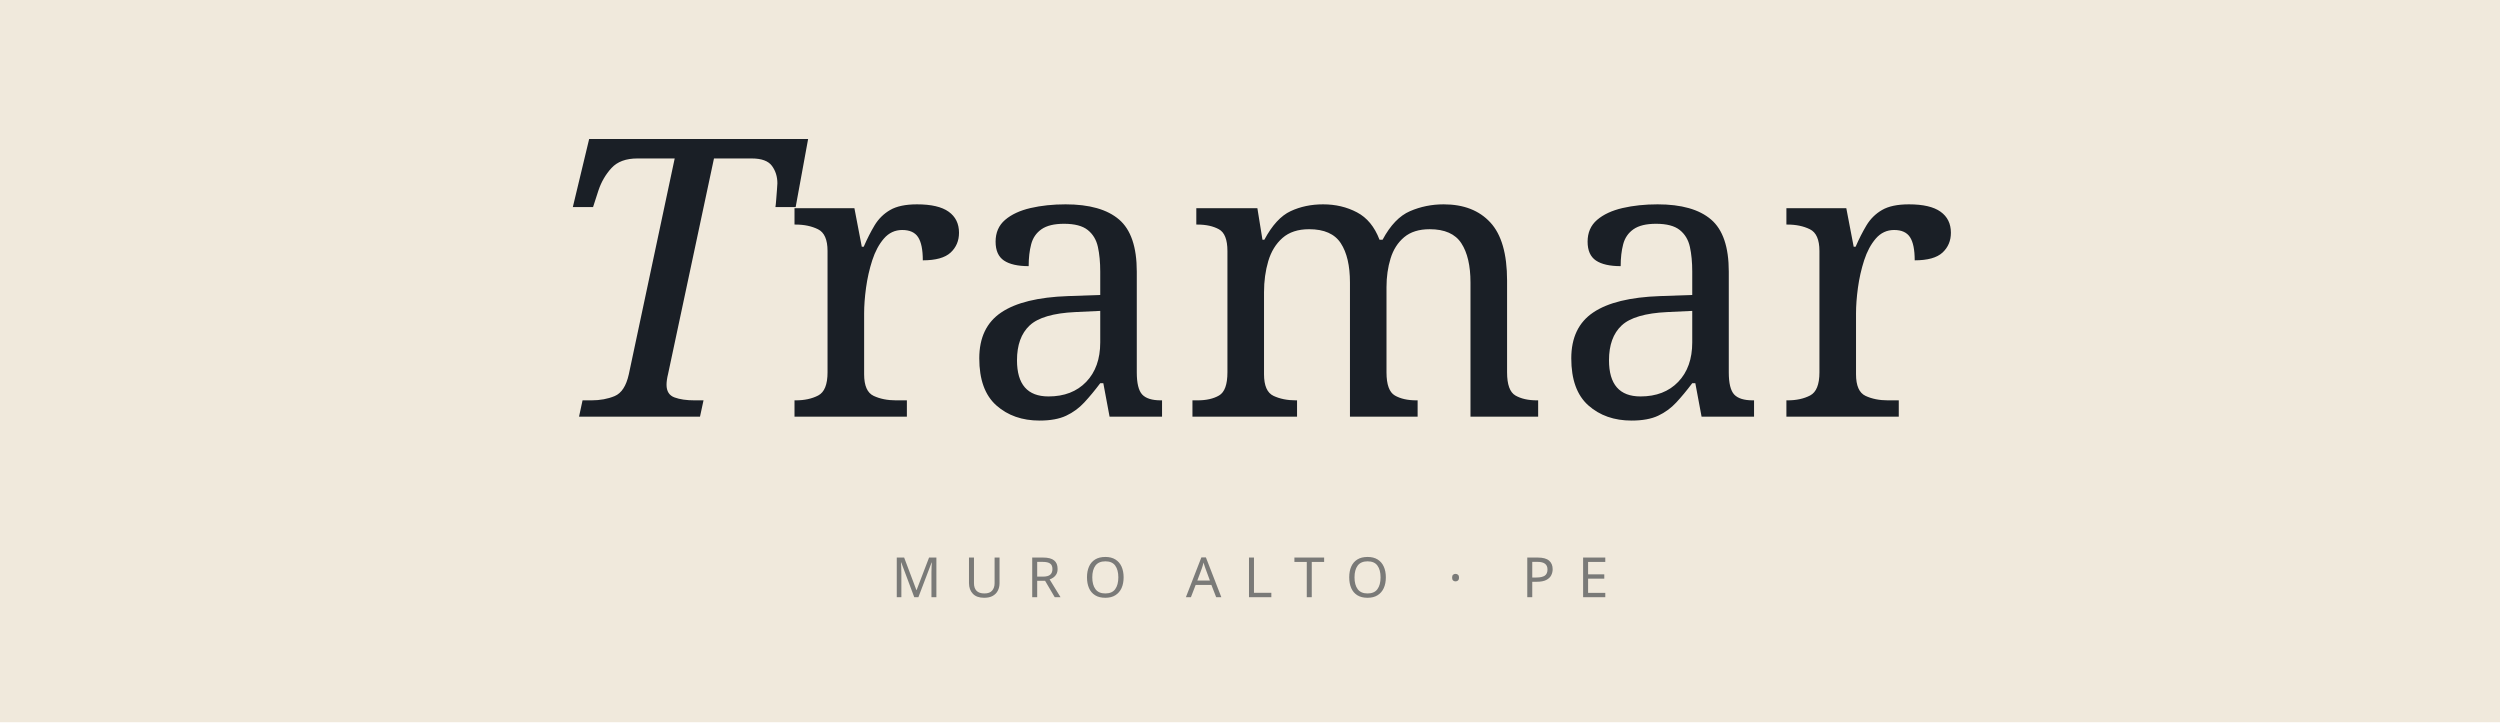
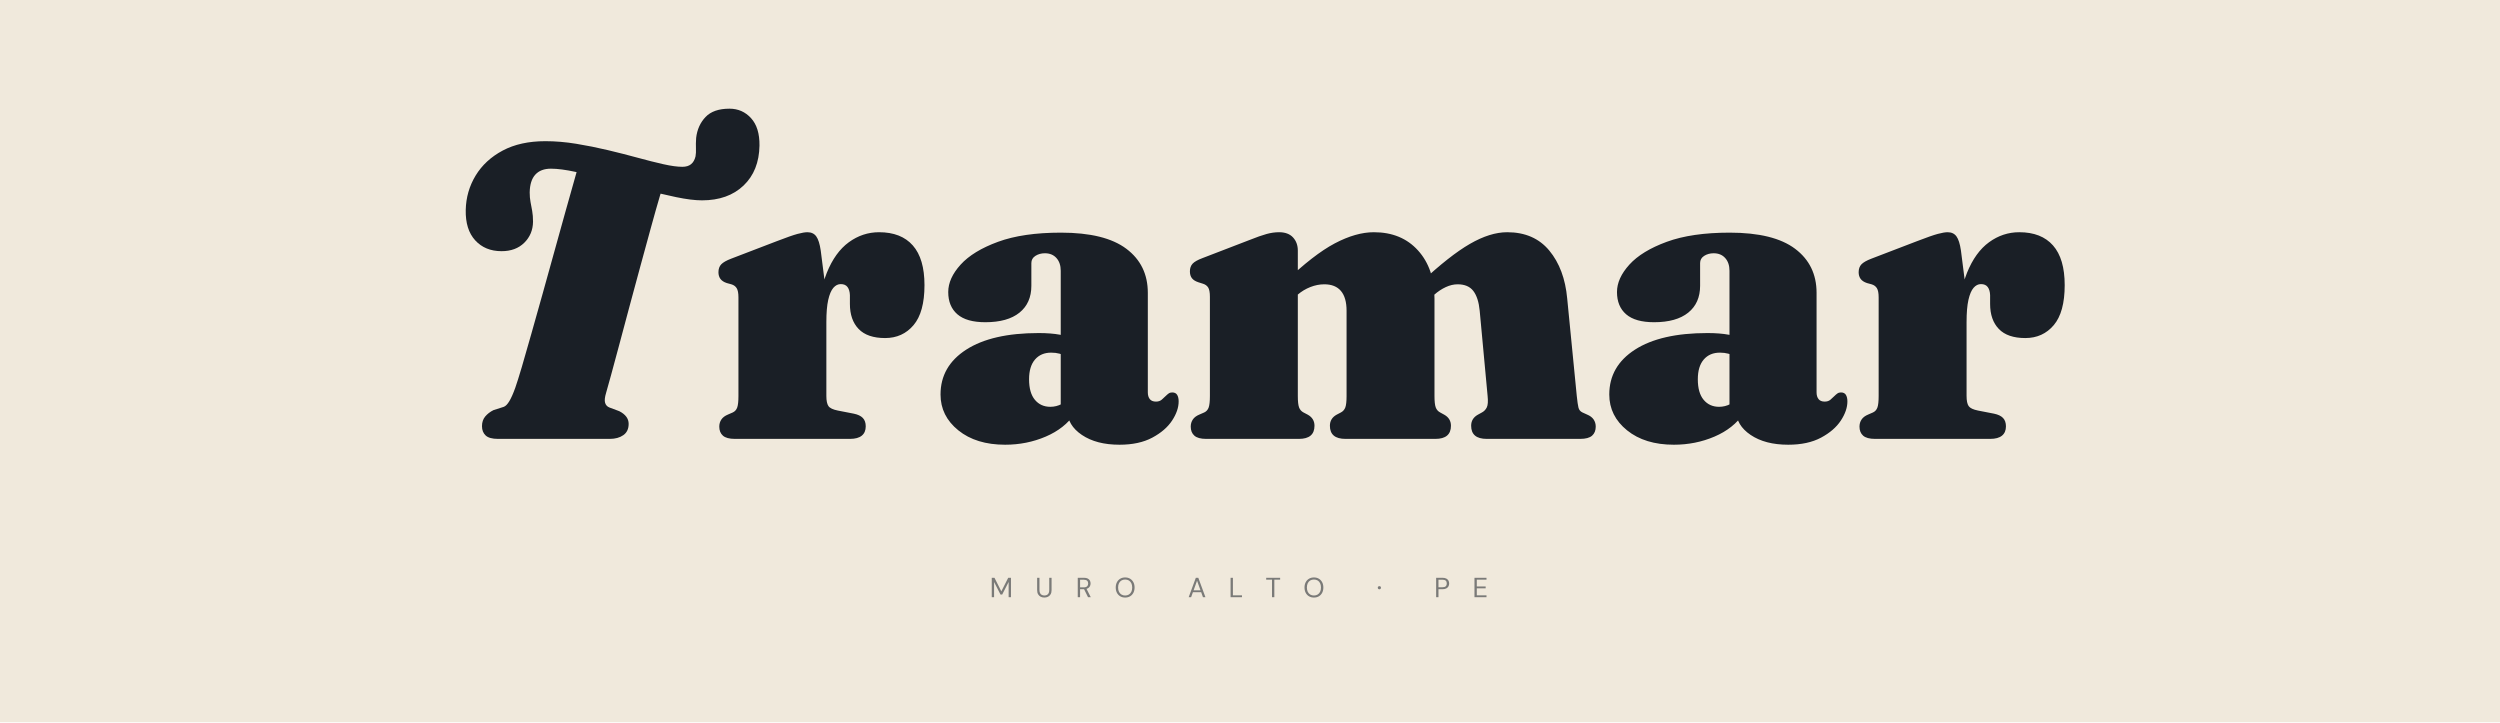
<svg xmlns="http://www.w3.org/2000/svg" viewBox="0 0 900 260" width="900" height="260">
  <rect width="900" height="260" fill="#F0E9DC" />
-   <text x="450" y="150" text-anchor="middle" font-family="Fraunces, Georgia, serif" font-weight="300" font-size="140" fill="#1A1F26" letter-spacing="1">
-     <tspan font-style="italic">T</tspan>ramar</text>
-   <text x="450" y="215" text-anchor="middle" font-family="DM Sans, system-ui, sans-serif" font-weight="300" font-size="20" letter-spacing="8" fill="#1A1F26" opacity="0.55">MURO ALTO · PE</text>
+   <g fill="#1A1F26">
+     <g transform="translate(154.99,158.00) scale(0.075)">
+       <path d="M551 -1429Q623 -1429 699.5 -1416.5Q776 -1404 851.5 -1386.0Q927 -1368 994.5 -1349.5Q1062 -1331 1117.5 -1318.5Q1173 -1306 1209 -1306Q1235 -1306 1250.5 -1318.5Q1266 -1331 1272 -1356Q1275 -1373 1274.0 -1394.5Q1273 -1416 1275 -1445Q1282 -1505 1320.0 -1545.0Q1358 -1585 1435 -1585Q1497 -1585 1538.5 -1539.5Q1580 -1494 1579 -1408Q1577 -1287 1502.5 -1216.0Q1428 -1145 1303 -1145Q1253 -1145 1178.5 -1160.5Q1104 -1176 1019.5 -1198.5Q935 -1221 851.5 -1243.5Q768 -1266 696.5 -1281.5Q625 -1297 578 -1297Q529 -1297 503.0 -1268.5Q477 -1240 476 -1183Q476 -1158 480.0 -1137.0Q484 -1116 488.0 -1094.0Q492 -1072 492 -1042Q491 -982 450.0 -941.5Q409 -901 341 -901Q262 -901 214.5 -953.0Q167 -1005 169 -1099Q171 -1189 216.5 -1264.0Q262 -1339 346.5 -1384.0Q431 -1429 551 -1429ZM843 -222Q833 -189 838.0 -173.0Q843 -157 858 -151L906 -133Q951 -110 951 -72Q951 -36 925.5 -18.0Q900 0 860 0H324Q282 0 264.5 -16.5Q247 -33 247 -61Q247 -89 262.5 -107.5Q278 -126 302 -138L352 -154Q365 -159 378.5 -181.5Q392 -204 407 -246Q418 -277 438.0 -344.5Q458 -412 483.5 -503.0Q509 -594 538.0 -696.5Q567 -799 595.0 -901.5Q623 -1004 648.5 -1094.0Q674 -1184 692.5 -1250.0Q711 -1316 719 -1344L1133 -1265Q1121 -1234 1101.5 -1168.0Q1082 -1102 1058.0 -1014.5Q1034 -927 1007.0 -828.0Q980 -729 954.0 -632.0Q928 -535 905.5 -450.5Q883 -366 866.5 -306.0Q850 -246 843 -222Z" />
+     </g>
+     <g transform="translate(154.99,158.00) scale(0.075)">
+       <path d="M1862 -546Q1862 -698 1902.0 -797.0Q1942 -896 2008.0 -944.0Q2074 -992 2153 -992Q2259 -992 2315.0 -928.5Q2371 -865 2371 -738Q2371 -608 2318.5 -546.0Q2266 -484 2182 -484Q2097 -484 2055.0 -527.5Q2013 -571 2013 -648V-690Q2012 -715 2001.5 -729.0Q1991 -743 1969 -743Q1949 -743 1933.5 -725.0Q1918 -707 1909.0 -667.5Q1900 -628 1900 -561ZM1873 -904 1900 -692V-206Q1900 -172 1910.0 -157.5Q1920 -143 1955 -136L2032 -121Q2061 -115 2075.0 -100.5Q2089 -86 2089 -60Q2089 -31 2070.0 -15.5Q2051 0 2013 0H1461Q1421 0 1403.5 -15.5Q1386 -31 1386 -59Q1386 -78 1396.0 -93.0Q1406 -108 1428 -117L1451 -127Q1466 -134 1472.0 -150.5Q1478 -167 1478 -206V-679Q1478 -710 1469.5 -723.5Q1461 -737 1444 -742L1422 -748Q1401 -755 1391.5 -768.0Q1382 -781 1382 -800Q1382 -824 1395.5 -838.0Q1409 -852 1443 -865L1662 -949Q1732 -976 1762.0 -984.0Q1792 -992 1809 -992Q1837 -992 1851.5 -972.0Q1866 -952 1873 -904Z M3057 -136V-159H3025V-807Q3025 -845 3004.5 -868.0Q2984 -891 2949 -891Q2923 -891 2903.5 -878.5Q2884 -866 2884 -844V-735Q2884 -652 2827.0 -606.0Q2770 -560 2663 -560Q2573 -560 2529.0 -598.0Q2485 -636 2485 -705Q2485 -771 2544.5 -836.5Q2604 -902 2724.0 -946.0Q2844 -990 3026 -990Q3237 -990 3340.0 -912.5Q3443 -835 3443 -701V-223Q3443 -203 3452.5 -191.0Q3462 -179 3482 -179Q3499 -179 3509.5 -188.0Q3520 -197 3529 -206Q3536 -213 3543.0 -218.0Q3550 -223 3560 -223Q3577 -223 3584.0 -211.0Q3591 -199 3591 -180Q3591 -136 3559.5 -88.0Q3528 -40 3464.5 -6.0Q3401 28 3307 28Q3196 28 3126.5 -19.0Q3057 -66 3057 -136ZM2448 -213Q2448 -349 2571.5 -428.5Q2695 -508 2919 -508Q2978 -508 3021.5 -500.0Q3065 -492 3093 -477L3059 -392Q3038 -404 3019.5 -409.0Q3001 -414 2979 -414Q2930 -414 2901.5 -381.0Q2873 -348 2873 -286Q2873 -221 2901.0 -187.5Q2929 -154 2975 -154Q3004 -154 3029.5 -167.5Q3055 -181 3068 -199L3092 -121Q3044 -50 2953.0 -11.0Q2862 28 2758 28Q2619 28 2533.5 -41.0Q2448 -110 2448 -213Z M4163 -904V-206Q4163 -167 4169.0 -151.0Q4175 -135 4190 -127L4211 -116Q4243 -98 4243 -63Q4243 0 4168 0H3723Q3684 0 3666.5 -15.5Q3649 -31 3649 -59Q3649 -78 3659.0 -93.0Q3669 -108 3691 -117L3714 -127Q3729 -134 3735.0 -150.5Q3741 -167 3741 -206V-682Q3741 -714 3732.5 -727.0Q3724 -740 3707 -745L3685 -752Q3664 -759 3654.5 -771.5Q3645 -784 3645 -804Q3645 -827 3658.0 -841.0Q3671 -855 3706 -868L3932 -955Q3982 -975 4013.0 -983.5Q4044 -992 4073 -992Q4117 -992 4140.0 -967.0Q4163 -942 4163 -904ZM4127 -660 4068 -723 4099 -751Q4239 -885 4340.5 -938.5Q4442 -992 4528 -992Q4661 -992 4740.0 -904.5Q4819 -817 4819 -674V-206Q4819 -167 4825.0 -151.0Q4831 -135 4846 -127L4866 -116Q4898 -98 4898 -63Q4898 0 4823 0H4392Q4317 0 4317 -63Q4317 -98 4349 -116L4370 -127Q4385 -135 4391.0 -151.0Q4397 -167 4397 -206V-615Q4397 -678 4370.0 -710.0Q4343 -742 4290 -742Q4257 -742 4223.5 -729.0Q4190 -716 4162 -692ZM4783 -660 4724 -723 4754 -751Q4892 -880 4989.0 -936.0Q5086 -992 5168 -992Q5297 -992 5370.0 -904.0Q5443 -816 5456 -674L5502 -206Q5506 -167 5510.0 -150.5Q5514 -134 5529 -127L5551 -117Q5573 -108 5583.0 -93.0Q5593 -78 5593 -59Q5593 -31 5575.5 -15.5Q5558 0 5518 0H5070Q4995 0 4995 -63Q4995 -98 5027 -116L5047 -127Q5062 -135 5070.0 -151.0Q5078 -167 5074 -206L5036 -615Q5030 -678 5005.5 -710.0Q4981 -742 4930 -742Q4902 -742 4873.0 -728.5Q4844 -715 4818 -692Z M6267 -136V-159H6235V-807Q6235 -845 6214.5 -868.0Q6194 -891 6159 -891Q6133 -891 6113.5 -878.5Q6094 -866 6094 -844V-735Q6094 -652 6037.0 -606.0Q5980 -560 5873 -560Q5783 -560 5739.0 -598.0Q5695 -636 5695 -705Q5695 -771 5754.5 -836.5Q5814 -902 5934.0 -946.0Q6054 -990 6236 -990Q6447 -990 6550.0 -912.5Q6653 -835 6653 -701V-223Q6653 -203 6662.5 -191.0Q6672 -179 6692 -179Q6709 -179 6719.5 -188.0Q6730 -197 6739 -206Q6746 -213 6753.0 -218.0Q6760 -223 6770 -223Q6787 -223 6794.0 -211.0Q6801 -199 6801 -180Q6801 -136 6769.5 -88.0Q6738 -40 6674.5 -6.0Q6611 28 6517 28Q6406 28 6336.5 -19.0Q6267 -66 6267 -136ZM5658 -213Q5658 -349 5781.5 -428.5Q5905 -508 6129 -508Q6188 -508 6231.5 -500.0Q6275 -492 6303 -477L6269 -392Q6248 -404 6229.5 -409.0Q6211 -414 6189 -414Q6140 -414 6111.5 -381.0Q6083 -348 6083 -286Q6083 -221 6111.0 -187.5Q6139 -154 6185 -154Q6214 -154 6239.5 -167.5Q6265 -181 6278 -199L6302 -121Q6254 -50 6163.0 -11.0Q6072 28 5968 28Q5829 28 5743.5 -41.0Q5658 -110 5658 -213Z M7335 -546Q7335 -698 7375.0 -797.0Q7415 -896 7481.0 -944.0Q7547 -992 7626 -992Q7732 -992 7788.0 -928.5Q7844 -865 7844 -738Q7844 -608 7791.5 -546.0Q7739 -484 7655 -484Q7570 -484 7528.0 -527.5Q7486 -571 7486 -648V-690Q7485 -715 7474.5 -729.0Q7464 -743 7442 -743Q7422 -743 7406.5 -725.0Q7391 -707 7382.0 -667.5Q7373 -628 7373 -561ZM7346 -904 7373 -692V-206Q7373 -172 7383.0 -157.5Q7393 -143 7428 -136L7505 -121Q7534 -115 7548.0 -100.5Q7562 -86 7562 -60Q7562 -31 7543.0 -15.5Q7524 0 7486 0H6934Q6894 0 6876.5 -15.5Q6859 -31 6859 -59Q6859 -78 6869.0 -93.0Q6879 -108 6901 -117L6924 -127Q6939 -134 6945.0 -150.5Q6951 -167 6951 -206V-679Q6951 -710 6942.5 -723.5Q6934 -737 6917 -742L6895 -748Q6874 -755 6864.5 -768.0Q6855 -781 6855 -800Q6855 -824 6868.5 -838.0Q6882 -852 6916 -865L7135 -949Q7205 -976 7235.0 -984.0Q7265 -992 7282 -992Q7310 -992 7324.5 -972.0Q7339 -952 7346 -904Z" />
+     </g>
+   </g>
+   <g fill="#1A1F26" opacity="0.55">
+     <g transform="translate(356.28,215.00) scale(0.01)">
+       <path d="M75 0V-700H173L420 -211L668 -700H767V0H683V-550L452 -98H389L159 -548V0Z M1968.0 12Q1896.0 12 1837.5 -17.0Q1779.0 -46 1744.0 -105.5Q1709.0 -165 1709.0 -258V-700H1793.0V-257Q1793.0 -189 1815.5 -146.0Q1838.0 -103 1878.0 -83.0Q1918.0 -63 1970.0 -63Q2023.0 -63 2062.0 -83.0Q2101.0 -103 2123.0 -146.0Q2145.0 -189 2145.0 -257V-700H2229.0V-258Q2229.0 -165 2194.0 -105.5Q2159.0 -46 2100.0 -17.0Q2041.0 12 1968.0 12Z M3171.0 0V-700H3397.0Q3479.0 -700 3531.0 -672.5Q3583.0 -645 3608.0 -599.0Q3633.0 -553 3633.0 -495Q3633.0 -439 3607.5 -392.0Q3582.0 -345 3529.0 -317.0Q3476.0 -289 3393.0 -289H3255.0V0ZM3541.0 0 3387.0 -313H3481.0L3640.0 0ZM3255.0 -355H3391.0Q3471.0 -355 3508.5 -394.0Q3546.0 -433 3546.0 -494Q3546.0 -556 3509.5 -592.5Q3473.0 -629 3390.0 -629H3255.0Z M4877.0 12Q4776.0 12 4699.5 -33.5Q4623.0 -79 4580.5 -160.5Q4538.0 -242 4538.0 -350Q4538.0 -457 4580.5 -538.5Q4623.0 -620 4699.5 -666.0Q4776.0 -712 4877.0 -712Q4980.0 -712 5056.0 -666.0Q5132.0 -620 5174.5 -538.5Q5217.0 -457 5217.0 -350Q5217.0 -242 5174.5 -160.5Q5132.0 -79 5056.0 -33.5Q4980.0 12 4877.0 12ZM4877.0 -62Q4953.0 -62 5010.5 -96.5Q5068.0 -131 5099.5 -195.5Q5131.0 -260 5131.0 -350Q5131.0 -440 5099.5 -504.5Q5068.0 -569 5010.5 -603.0Q4953.0 -637 4877.0 -637Q4802.0 -637 4744.5 -603.0Q4687.0 -569 4655.5 -504.5Q4624.0 -440 4624.0 -350Q4624.0 -260 4655.5 -195.5Q4687.0 -131 4744.5 -96.5Q4802.0 -62 4877.0 -62Z M7164.0 0 7422.0 -700H7511.0L7768.0 0H7679.0L7466.0 -595L7252.0 0ZM7282.0 -180 7306.0 -248H7623.0L7647.0 -180Z M8673.0 0V-700H8757.0V-67H9083.0V0Z M10164.0 0V-631H9955.0V-700H10457.0V-631H10248.0V0Z M11673.0 12Q11572.0 12 11495.5 -33.5Q11419.0 -79 11376.5 -160.5Q11334.0 -242 11334.0 -350Q11334.0 -457 11376.5 -538.5Q11419.0 -620 11495.5 -666.0Q11572.0 -712 11673.0 -712Q11776.0 -712 11852.0 -666.0Q11928.0 -620 11970.5 -538.5Q12013.0 -457 12013.0 -350Q12013.0 -242 11970.5 -160.5Q11928.0 -79 11852.0 -33.5Q11776.0 12 11673.0 12ZM11673.0 -62Q11749.0 -62 11806.5 -96.5Q11864.0 -131 11895.5 -195.5Q11927.0 -260 11927.0 -350Q11927.0 -440 11895.5 -504.5Q11864.0 -569 11806.5 -603.0Q11749.0 -637 11673.0 -637Q11598.0 -637 11540.5 -603.0Q11483.0 -569 11451.5 -504.5Q11420.0 -440 11420.0 -350Q11420.0 -260 11451.5 -195.5Q11483.0 -131 11540.5 -96.5Q11598.0 -62 11673.0 -62Z M14030.0 -285Q14005.0 -285 13988.5 -301.5Q13972.0 -318 13972.0 -342Q13972.0 -367 13988.5 -383.0Q14005.0 -399 14030.0 -399Q14055.0 -399 14071.0 -383.0Q14087.0 -367 14087.0 -342Q14087.0 -318 14071.0 -301.5Q14055.0 -285 14030.0 -285Z M16073.0 0V-700H16301.0Q16384.0 -700 16437.5 -672.5Q16491.0 -645 16516.5 -599.0Q16542.0 -553 16542.0 -494Q16542.0 -437 16516.5 -390.5Q16491.0 -344 16438.0 -316.0Q16385.0 -288 16301.0 -288H16157.0V0ZM16157.0 -359H16300.0Q16384.0 -359 16420.0 -396.0Q16456.0 -433 16456.0 -494Q16456.0 -559 16420.0 -594.5Q16384.0 -630 16300.0 -630H16157.0Z M17453.0 0V-700H17886.0V-631H17537.0V-387H17856.0V-319H17537.0V-69H17886.0V0Z" />
+     </g>
+   </g>
</svg>
